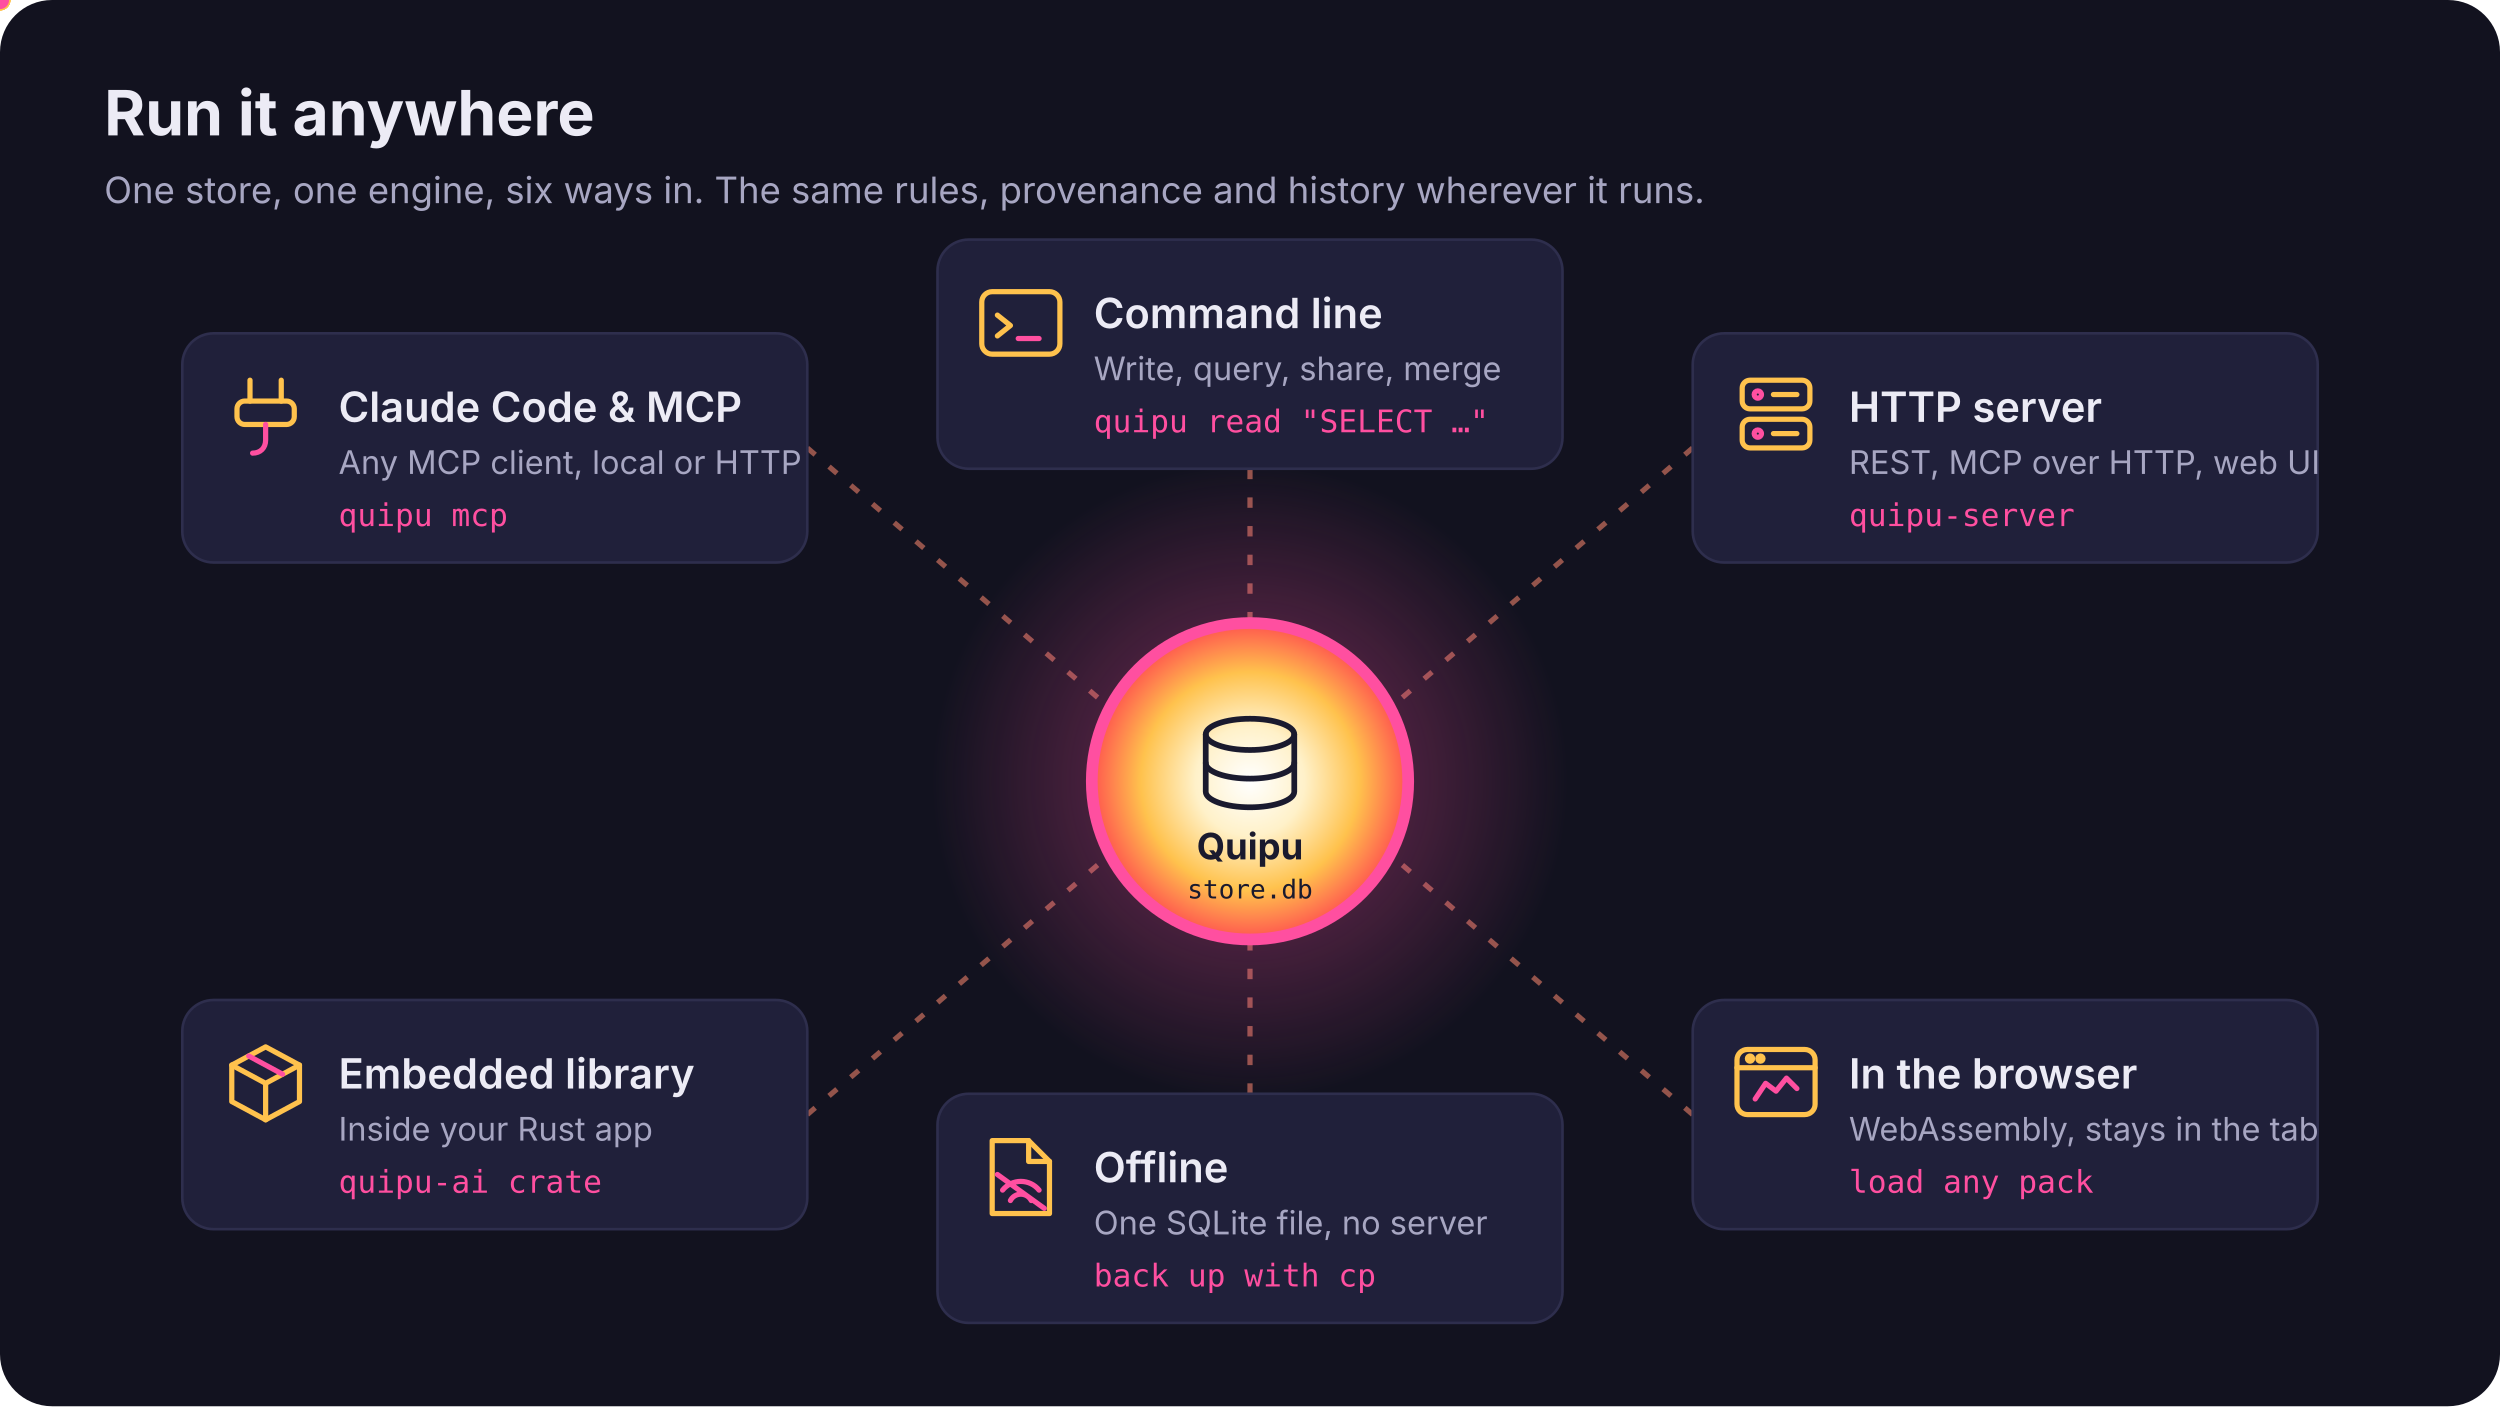
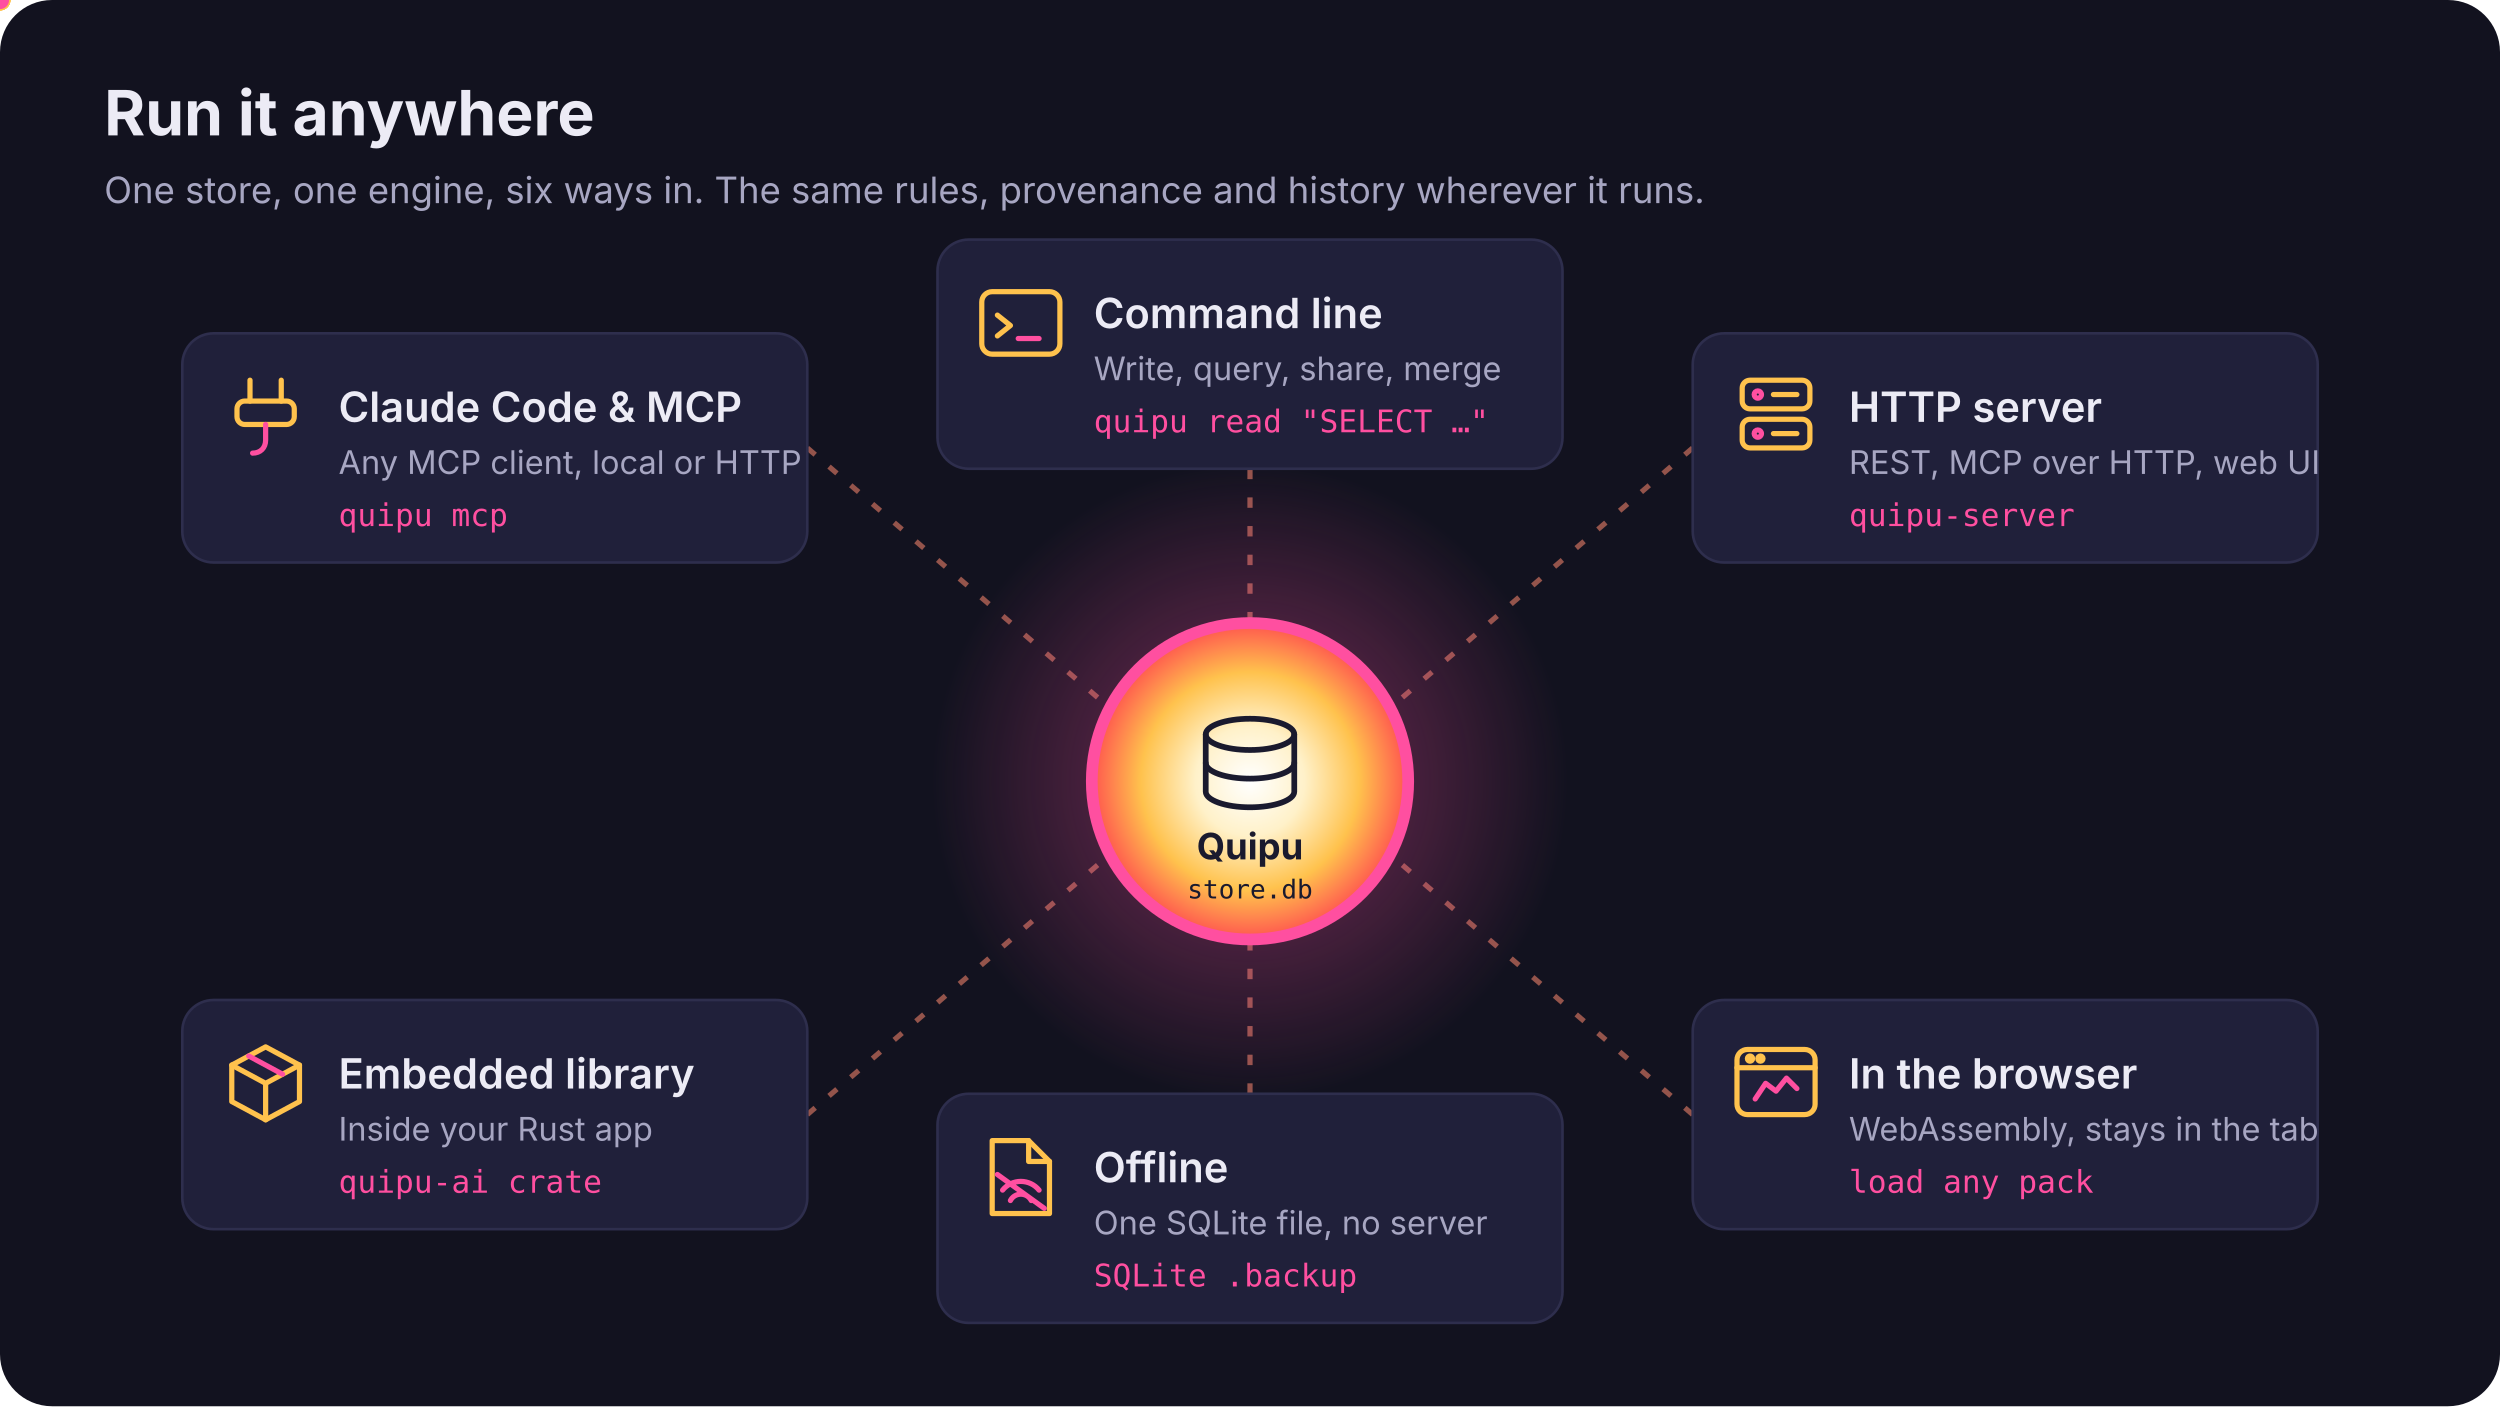
<svg xmlns="http://www.w3.org/2000/svg" viewBox="0 0 960 540" role="img" aria-label="Quipu runs anywhere: one store file, six ways to use it, with data flowing between each surface and the store. Claude Code and any MCP client through quipu mcp; the quipu command line; quipu-server over HTTP with REST, MCP and a web UI; the quipu-ai Rust library embedded in your app; fully offline as a single SQLite file; and in the browser through WebAssembly with no server.">
  <style>
    .t{font-family:Inter,Segoe UI,Helvetica,Arial,sans-serif}
    .m{font-family:JetBrains Mono,Menlo,Consolas,monospace}
    .ico{fill:none;stroke:#ffc24d;stroke-width:2;stroke-linecap:round;stroke-linejoin:round}
    .ico .p{stroke:#ff4fa0}
    .wire{stroke:#ff8a70;stroke-width:2;stroke-dasharray:4 7;fill:none;opacity:.55;animation:flow 1.6s linear infinite}
    .glow{transform-origin:480px 300px;animation:breathe 3.2s ease-in-out infinite}
    .ring{transform-origin:480px 300px;animation:ripple 3.2s ease-out infinite}
    .card{fill:#20203a;stroke:#2e2e4d}
    @keyframes flow{to{stroke-dashoffset:-22}}
    @keyframes breathe{0%,100%{opacity:.75;transform:scale(1)}50%{opacity:1;transform:scale(1.08)}}
    @keyframes ripple{0%{opacity:.6;transform:scale(1)}100%{opacity:0;transform:scale(1.9)}}
    @media (prefers-reduced-motion: reduce){.wire,.glow,.ring{animation:none}.dot{display:none}}
  </style>
  <defs>
    <radialGradient id="core" cx="50%" cy="50%" r="50%">
      <stop offset="0%" stop-color="#FFFFFF" />
      <stop offset="35%" stop-color="#FFF1C9" />
      <stop offset="70%" stop-color="#FFC24D" />
      <stop offset="100%" stop-color="#FF5A4E" />
    </radialGradient>
    <radialGradient id="bloom" cx="50%" cy="50%" r="50%">
      <stop offset="0%" stop-color="#FF4FA0" stop-opacity=".45" />
      <stop offset="100%" stop-color="#FF4FA0" stop-opacity="0" />
    </radialGradient>
    <path id="w1" d="M310 172 L424 270" />
    <path id="w2" d="M480 180 L480 238" />
    <path id="w3" d="M650 172 L536 270" />
    <path id="w4" d="M310 428 L424 330" />
    <path id="w5" d="M480 420 L480 362" />
    <path id="w6" d="M650 428 L536 330" />
  </defs>
  <rect width="960" height="540" rx="20" fill="#12121f" />
  <text class="t" x="40" y="52" fill="#ecebf5" font-size="24" font-weight="700">Run it anywhere</text>
  <text class="t" x="40" y="78" fill="#a7a6c2" font-size="14">One store, one engine, six ways in. The same rules, provenance and history wherever it runs.</text>
  <g>
    <use href="#w1" class="wire" />
    <use href="#w2" class="wire" />
    <use href="#w3" class="wire" />
    <use href="#w4" class="wire" />
    <use href="#w5" class="wire" />
    <use href="#w6" class="wire" />
  </g>
  <g class="dot">
    <circle r="4" fill="#ffc24d">
      <animateMotion dur="2.4s" repeatCount="indefinite" begin="0s">
        <mpath href="#w1" />
      </animateMotion>
    </circle>
    <circle r="3.5" fill="#ff4fa0">
      <animateMotion dur="2.4s" repeatCount="indefinite" begin="-1.2s" keyPoints="1;0" keyTimes="0;1" calcMode="linear">
        <mpath href="#w1" />
      </animateMotion>
    </circle>
    <circle r="4" fill="#ffc24d">
      <animateMotion dur="2.0s" repeatCount="indefinite" begin="-.4s">
        <mpath href="#w2" />
      </animateMotion>
    </circle>
    <circle r="3.5" fill="#ff4fa0">
      <animateMotion dur="2.0s" repeatCount="indefinite" begin="-1.4s" keyPoints="1;0" keyTimes="0;1" calcMode="linear">
        <mpath href="#w2" />
      </animateMotion>
    </circle>
    <circle r="4" fill="#ffc24d">
      <animateMotion dur="2.6s" repeatCount="indefinite" begin="-.8s">
        <mpath href="#w3" />
      </animateMotion>
    </circle>
    <circle r="3.5" fill="#ff4fa0">
      <animateMotion dur="2.6s" repeatCount="indefinite" begin="-2.1s" keyPoints="1;0" keyTimes="0;1" calcMode="linear">
        <mpath href="#w3" />
      </animateMotion>
    </circle>
    <circle r="4" fill="#ffc24d">
      <animateMotion dur="2.2s" repeatCount="indefinite" begin="-.2s">
        <mpath href="#w4" />
      </animateMotion>
    </circle>
    <circle r="3.5" fill="#ff4fa0">
      <animateMotion dur="2.2s" repeatCount="indefinite" begin="-1.3s" keyPoints="1;0" keyTimes="0;1" calcMode="linear">
        <mpath href="#w4" />
      </animateMotion>
    </circle>
    <circle r="4" fill="#ffc24d">
      <animateMotion dur="1.9s" repeatCount="indefinite" begin="-.6s">
        <mpath href="#w5" />
      </animateMotion>
    </circle>
    <circle r="3.5" fill="#ff4fa0">
      <animateMotion dur="1.9s" repeatCount="indefinite" begin="-1.55s" keyPoints="1;0" keyTimes="0;1" calcMode="linear">
        <mpath href="#w5" />
      </animateMotion>
    </circle>
    <circle r="4" fill="#ffc24d">
      <animateMotion dur="2.5s" repeatCount="indefinite" begin="-1s">
        <mpath href="#w6" />
      </animateMotion>
    </circle>
    <circle r="3.5" fill="#ff4fa0">
      <animateMotion dur="2.5s" repeatCount="indefinite" begin="-2.25s" keyPoints="1;0" keyTimes="0;1" calcMode="linear">
        <mpath href="#w6" />
      </animateMotion>
    </circle>
  </g>
  <circle cx="480" cy="300" r="62" fill="none" stroke="#ff4fa0" stroke-width="2" class="ring" />
  <circle cx="480" cy="300" r="122" fill="url(#bloom)" class="glow" />
  <circle cx="480" cy="300" r="60" fill="url(#core)" stroke="#FF4FA0" stroke-width="3" />
  <g fill="none" stroke="#1a1a2e" stroke-width="2.2" stroke-linecap="round">
    <ellipse cx="480" cy="282" rx="17" ry="6" />
    <path d="M463 282 v22 c0 3.3 7.6 6 17 6 s17-2.7 17-6 v-22" />
    <path d="M463 293 c0 3.3 7.6 6 17 6 s17-2.7 17-6" />
  </g>
  <text class="t" x="480" y="330" text-anchor="middle" fill="#1a1a2e" font-size="14" font-weight="700">Quipu</text>
  <text class="m" x="480" y="345" text-anchor="middle" fill="#1a1a2e" font-size="10">store.db</text>
  <g class="t">
    <g transform="translate(70,128)">
      <rect class="card" width="240" height="88" rx="12" />
      <g class="ico" transform="translate(16,16)">
        <path d="M10 2 v8 M22 2 v8" />
        <rect x="5" y="10" width="22" height="9" rx="3" />
        <path class="p" d="M16 19 v6 c0 3 -2 5 -5 5" />
      </g>
      <text x="60" y="34" fill="#ecebf5" font-size="16" font-weight="600">Claude Code &amp; MCP</text>
      <text x="60" y="54" fill="#a7a6c2" font-size="12.5">Any MCP client, local or HTTP</text>
      <text class="m" x="60" y="74" fill="#ff4fa0" font-size="12">quipu mcp</text>
    </g>
    <g transform="translate(360,92)">
      <rect class="card" width="240" height="88" rx="12" />
      <g class="ico" transform="translate(16,18)">
        <rect x="1" y="2" width="30" height="24" rx="4" />
        <path d="M7 11 l5 4 -5 4" />
        <path class="p" d="M15 20 h8">
          <animate attributeName="opacity" values="1;0;1" dur="1.1s" repeatCount="indefinite" />
        </path>
      </g>
      <text x="60" y="34" fill="#ecebf5" font-size="16" font-weight="600">Command line</text>
      <text x="60" y="54" fill="#a7a6c2" font-size="12.5">Write, query, share, merge</text>
      <text class="m" x="60" y="74" fill="#ff4fa0" font-size="12">quipu read "SELECT …"</text>
    </g>
    <g transform="translate(650,128)">
      <rect class="card" width="240" height="88" rx="12" />
      <g class="ico" transform="translate(16,16)">
        <rect x="3" y="2" width="26" height="11" rx="3" />
        <rect x="3" y="17" width="26" height="11" rx="3" />
        <circle class="p" cx="9" cy="7.5" r="1.4">
          <animate attributeName="opacity" values="1;.2;1" dur="1.4s" repeatCount="indefinite" />
        </circle>
        <circle class="p" cx="9" cy="22.5" r="1.4">
          <animate attributeName="opacity" values=".2;1;.2" dur="1.4s" repeatCount="indefinite" />
        </circle>
        <path d="M15 7.5 h9 M15 22.5 h9" />
      </g>
      <text x="60" y="34" fill="#ecebf5" font-size="16" font-weight="600">HTTP server</text>
      <text x="60" y="54" fill="#a7a6c2" font-size="12.5">REST, MCP over HTTP, web UI</text>
      <text class="m" x="60" y="74" fill="#ff4fa0" font-size="12">quipu-server</text>
    </g>
    <g transform="translate(70,384)">
      <rect class="card" width="240" height="88" rx="12" />
      <g class="ico" transform="translate(16,16)">
        <path d="M16 2 L29 9 V23 L16 30 L3 23 V9 Z" />
        <path d="M3 9 L16 16 L29 9 M16 16 V30" />
        <path class="p" d="M9.5 5.5 L22.5 12.5" />
      </g>
      <text x="60" y="34" fill="#ecebf5" font-size="16" font-weight="600">Embedded library</text>
      <text x="60" y="54" fill="#a7a6c2" font-size="12.5">Inside your Rust app</text>
      <text class="m" x="60" y="74" fill="#ff4fa0" font-size="12">quipu-ai crate</text>
    </g>
    <g transform="translate(360,420)">
      <rect class="card" width="240" height="88" rx="12" />
      <g class="ico" transform="translate(16,16)">
        <path d="M5 2 h14 l8 8 v20 h-22 z" />
        <path d="M19 2 v8 h8" />
        <path class="p" d="M9 21 a9 9 0 0 1 14 0 M12 25 a4.5 4.5 0 0 1 8 0 M7 15 L25 28" />
      </g>
      <text x="60" y="34" fill="#ecebf5" font-size="16" font-weight="600">Offline</text>
      <text x="60" y="54" fill="#a7a6c2" font-size="12.5">One SQLite file, no server</text>
-       <text class="m" x="60" y="74" fill="#ff4fa0" font-size="12">back up with cp</text>
+       <text class="m" x="60" y="74" fill="#ff4fa0" font-size="12">SQLite .backup</text>
    </g>
    <g transform="translate(650,384)">
      <rect class="card" width="240" height="88" rx="12" />
      <g class="ico" transform="translate(16,16)">
        <rect x="1" y="3" width="30" height="25" rx="4" />
        <path d="M1 10 h30" />
        <circle cx="6" cy="6.5" r="1" />
        <circle cx="10" cy="6.5" r="1" />
        <path class="p" d="M8 22 l4 -6 4 3 4 -5 4 4" />
      </g>
      <text x="60" y="34" fill="#ecebf5" font-size="16" font-weight="600">In the browser</text>
      <text x="60" y="54" fill="#a7a6c2" font-size="12.5">WebAssembly, stays in the tab</text>
      <text class="m" x="60" y="74" fill="#ff4fa0" font-size="12">load any pack</text>
    </g>
  </g>
</svg>
